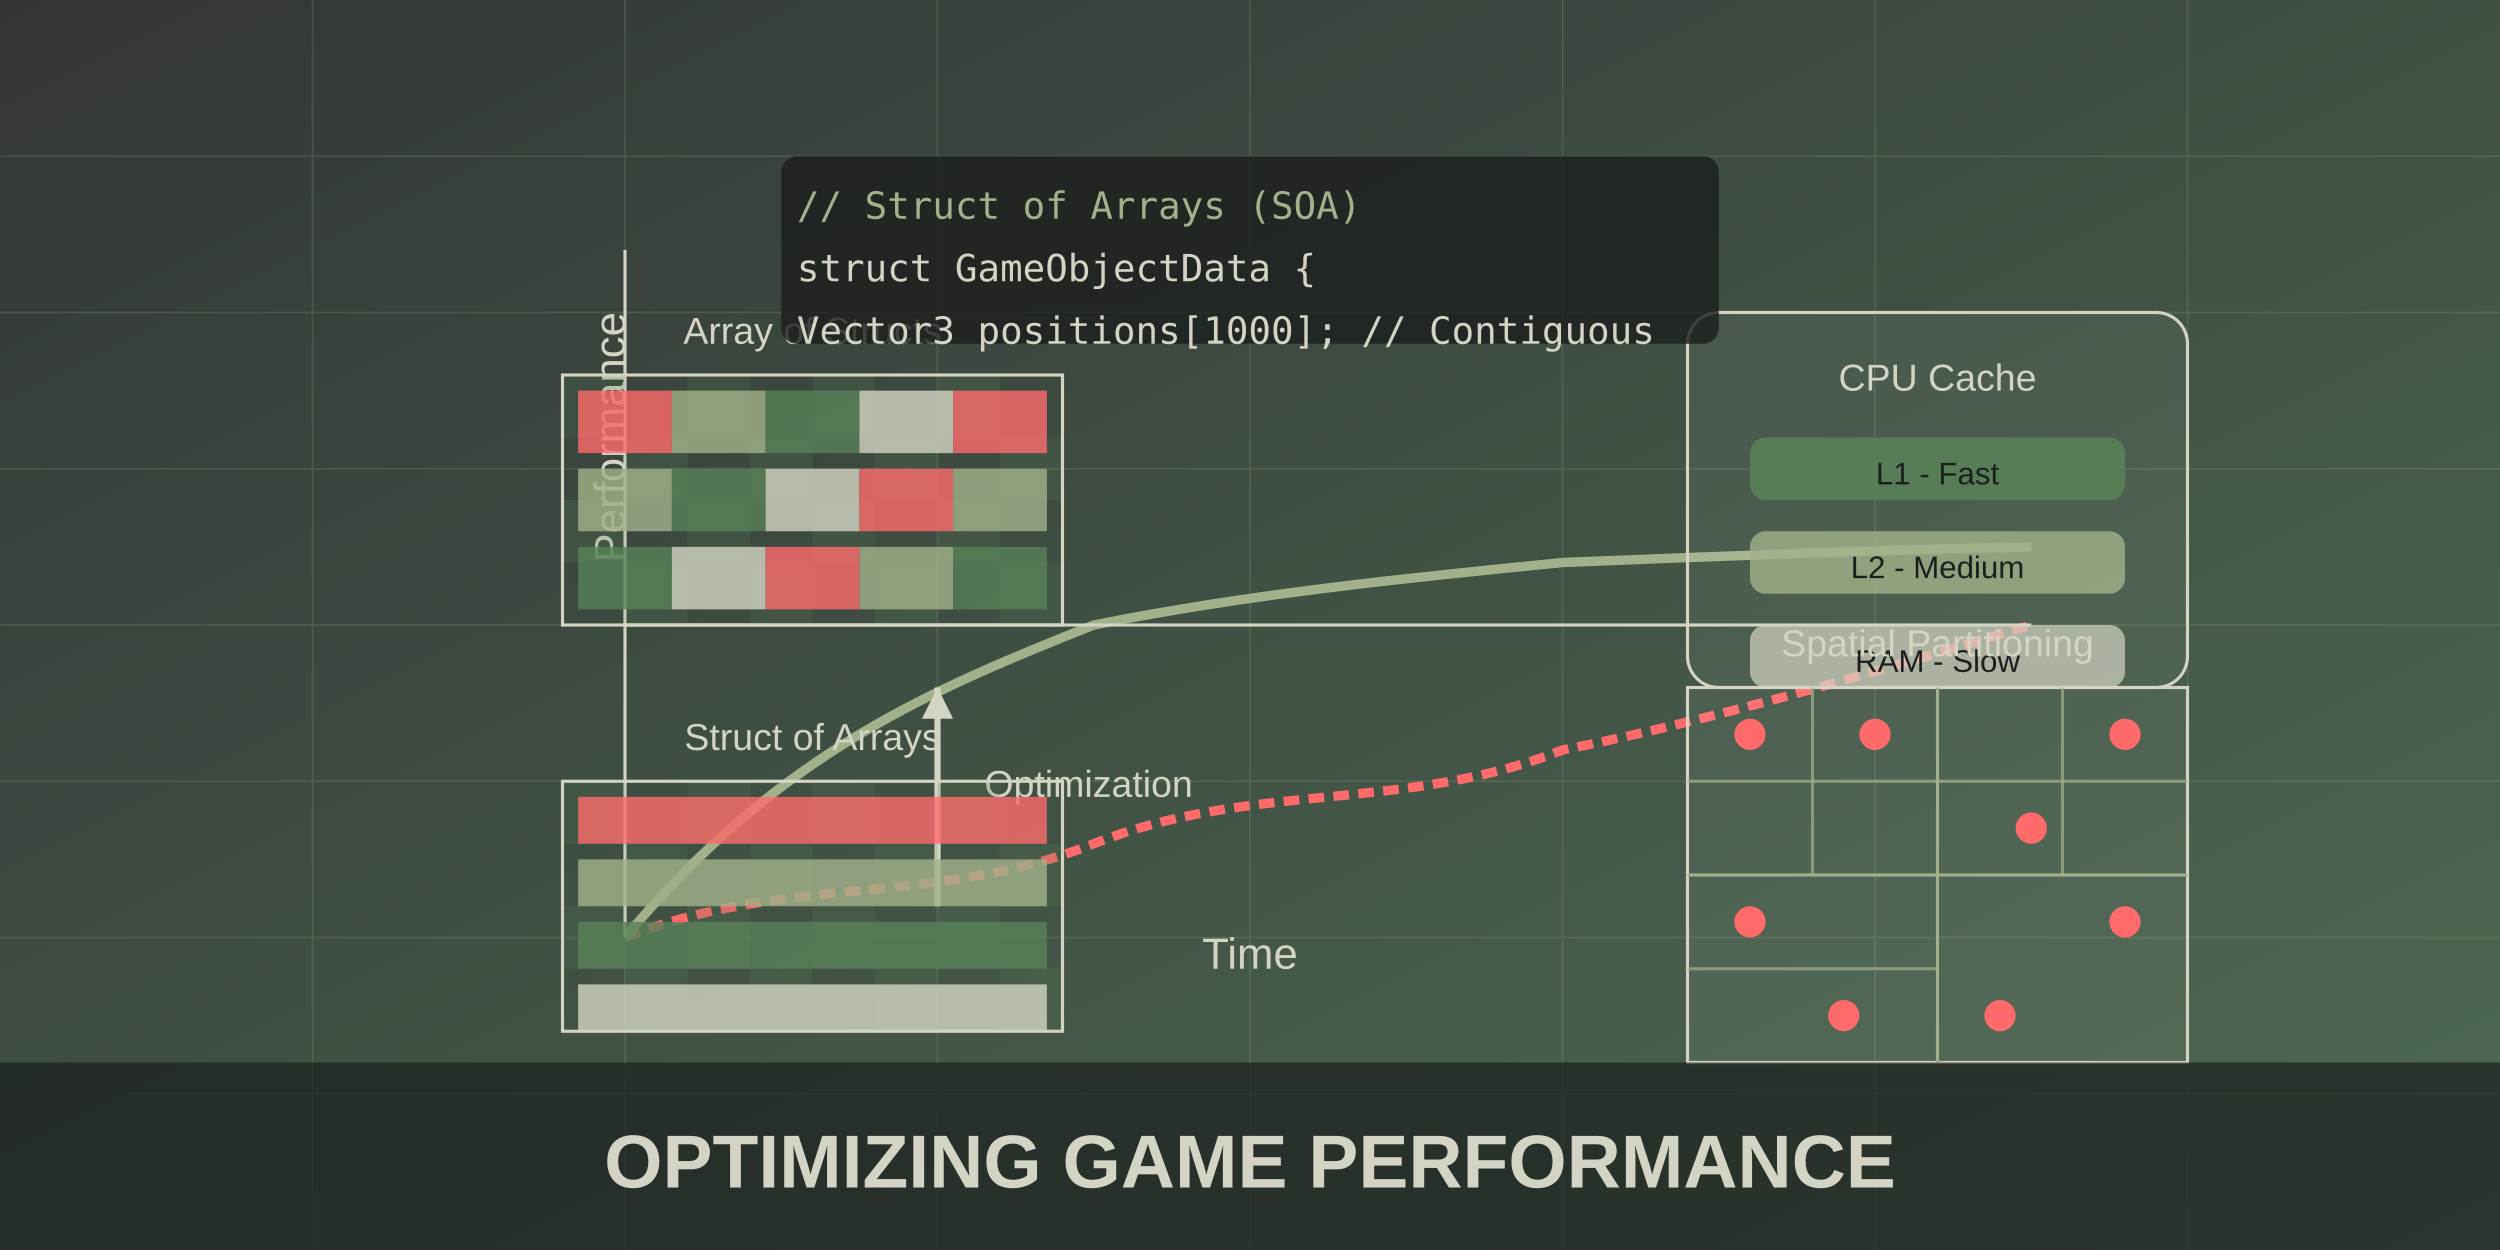
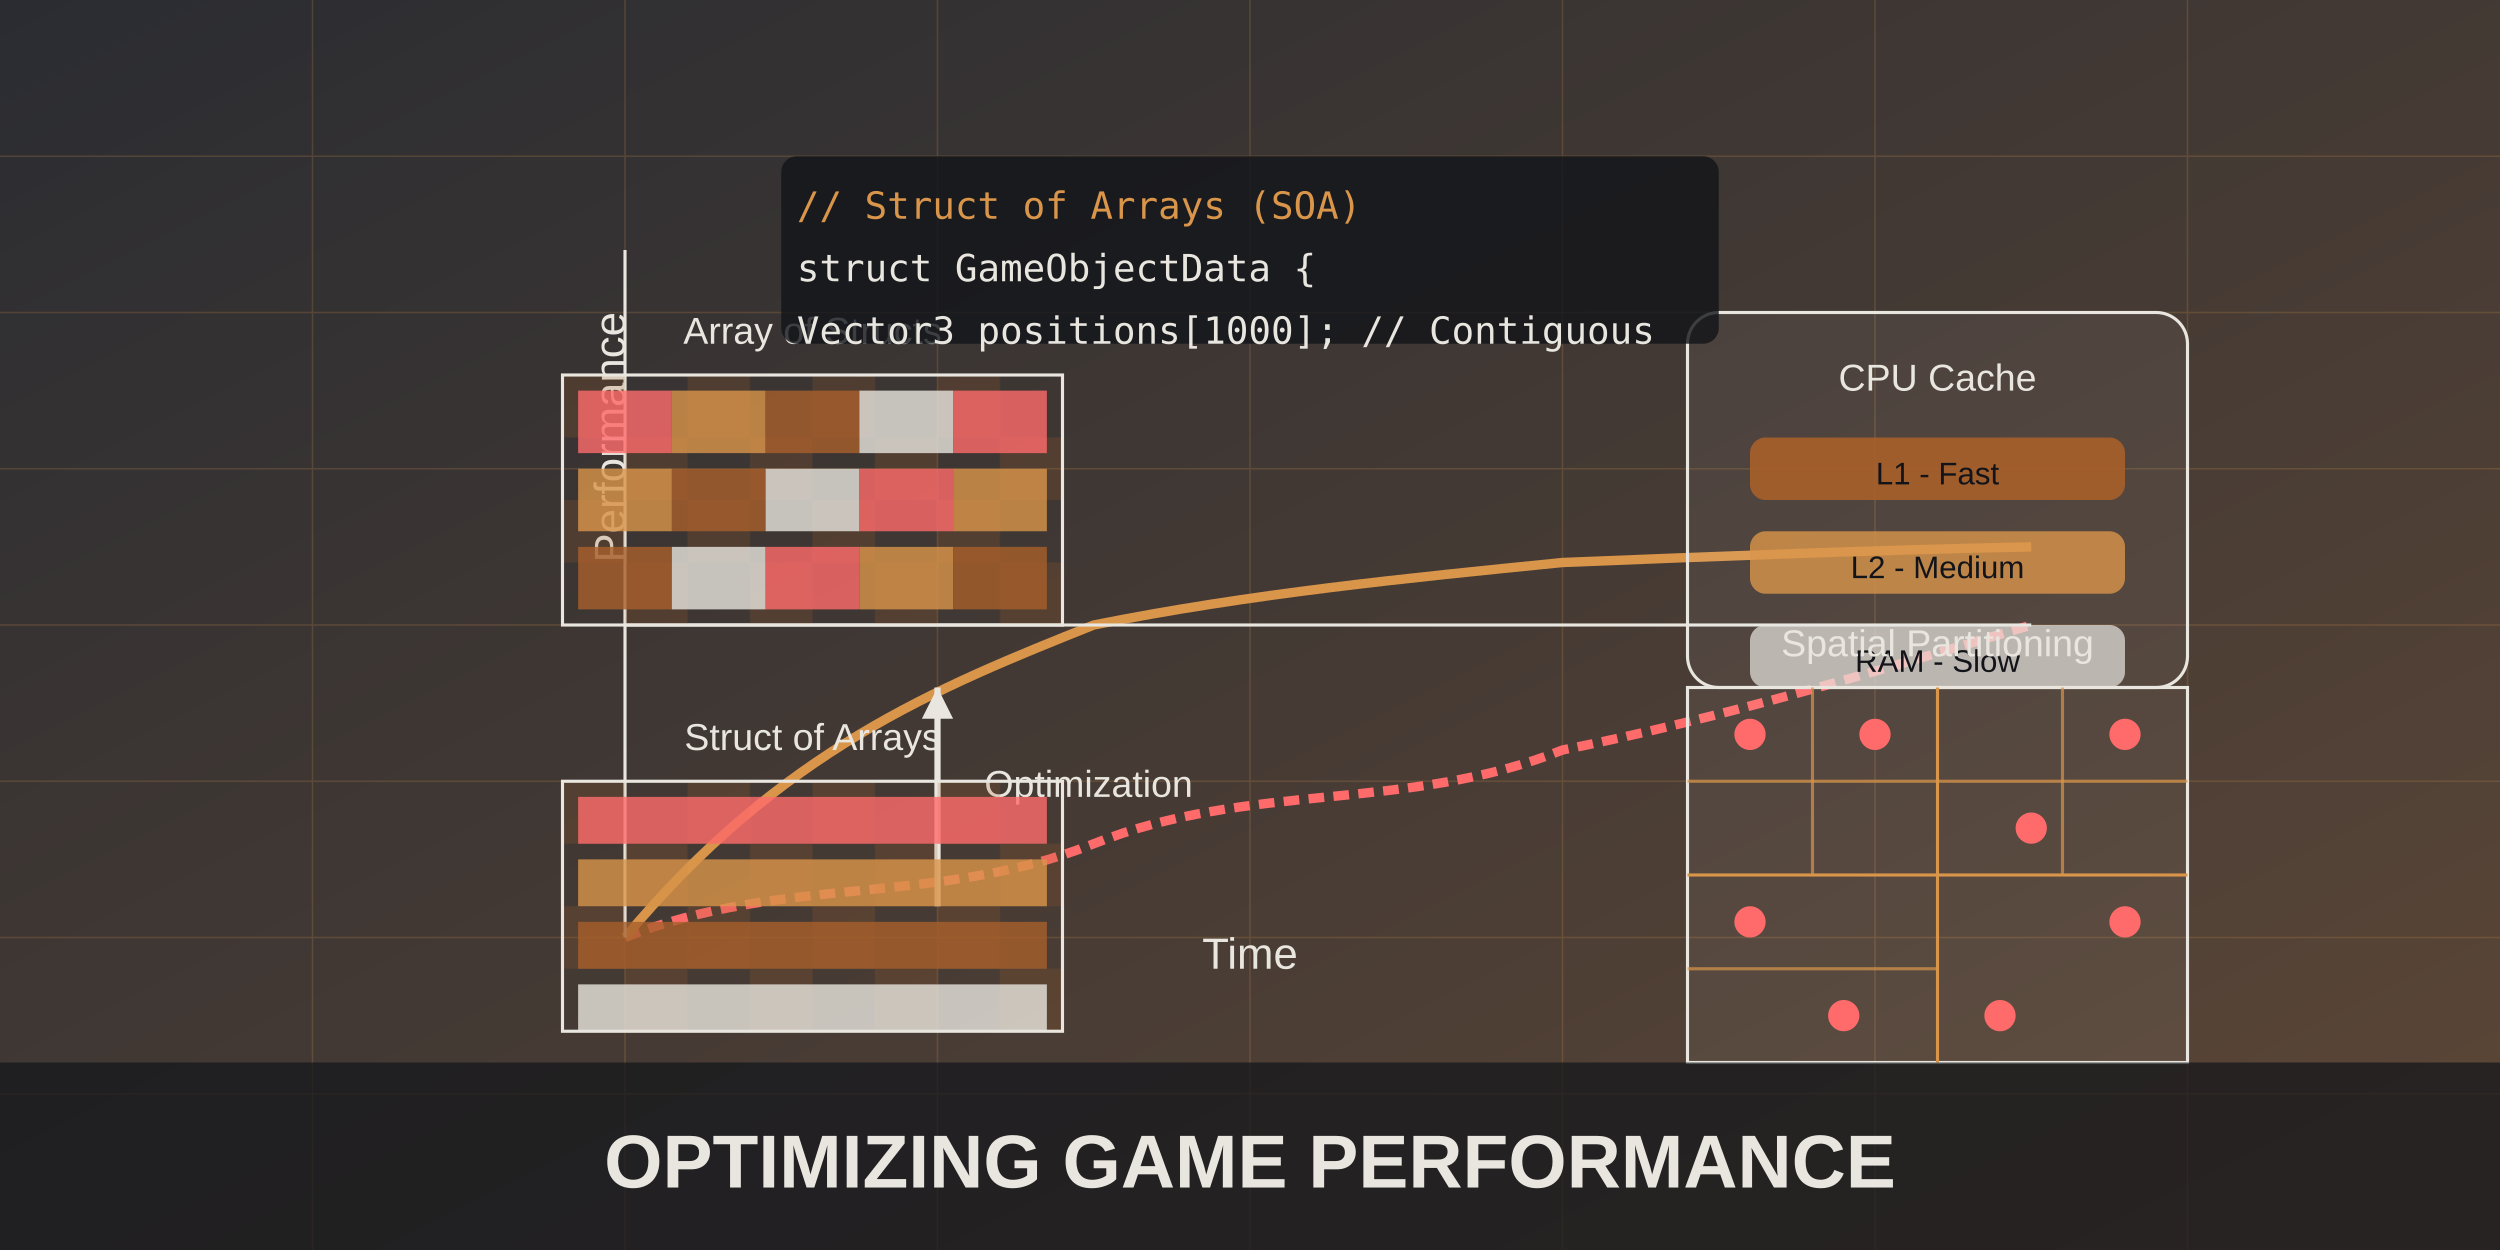
<svg xmlns="http://www.w3.org/2000/svg" viewBox="0 0 800 400">
  <defs>
    <linearGradient id="bgGradient" x1="0%" y1="0%" x2="100%" y2="100%">
-       <stop offset="0%" style="stop-color:#1B1F1D;stop-opacity:0.9" />
-       <stop offset="100%" style="stop-color:#3a5a40;stop-opacity:0.9" />
+       <stop offset="0%" style="stop-color:#12141A;stop-opacity:0.9" />
+       <stop offset="100%" style="stop-color:#4A3220;stop-opacity:0.9" />
    </linearGradient>
    <filter id="glow" x="-50%" y="-50%" width="200%" height="200%">
      <feGaussianBlur stdDeviation="5" result="blur" />
      <feComposite in="SourceGraphic" in2="blur" operator="over" />
    </filter>
    <pattern id="cpuPattern" patternUnits="userSpaceOnUse" width="40" height="40">
-       <rect width="20" height="20" fill="#588157" fill-opacity="0.2" />
-       <rect x="20" y="20" width="20" height="20" fill="#588157" fill-opacity="0.2" />
+       <rect width="20" height="20" fill="#A85F2A" fill-opacity="0.2" />
+       <rect x="20" y="20" width="20" height="20" fill="#A85F2A" fill-opacity="0.2" />
    </pattern>
  </defs>
  <rect width="800" height="400" fill="url(#bgGradient)" />
-   <g stroke="#A3B18A" stroke-width="0.5" opacity="0.2">
+   <g stroke="#D9954A" stroke-width="0.5" opacity="0.2">
    <line x1="0" y1="50" x2="800" y2="50" />
    <line x1="0" y1="100" x2="800" y2="100" />
    <line x1="0" y1="150" x2="800" y2="150" />
    <line x1="0" y1="200" x2="800" y2="200" />
    <line x1="0" y1="250" x2="800" y2="250" />
    <line x1="0" y1="300" x2="800" y2="300" />
    <line x1="0" y1="350" x2="800" y2="350" />
    <line x1="100" y1="0" x2="100" y2="400" />
    <line x1="200" y1="0" x2="200" y2="400" />
    <line x1="300" y1="0" x2="300" y2="400" />
    <line x1="400" y1="0" x2="400" y2="400" />
    <line x1="500" y1="0" x2="500" y2="400" />
    <line x1="600" y1="0" x2="600" y2="400" />
    <line x1="700" y1="0" x2="700" y2="400" />
  </g>
  <g transform="translate(400, 200)">
    <g>
      <path d="M-200,100 C-150,80 -100,90 -50,70 C0,50 50,60 100,40 C150,30 200,15 250,0" stroke="#ff6b6b" stroke-width="3" fill="none" stroke-dasharray="5,3" />
-       <path d="M-200,100 C-150,40 -100,20 -50,0 C0,-10 50,-15 100,-20 C150,-22 200,-24 250,-25" stroke="#A3B18A" stroke-width="3" fill="none" />
-       <line x1="-100" y1="90" x2="-100" y2="20" stroke="#D4D4C4" stroke-width="2" />
-       <polygon points="-100,20 -105,30 -95,30" fill="#D4D4C4" />
-       <text x="-85" y="55" fill="#D4D4C4" font-family="Arial" font-size="12">Optimization</text>
-       <text x="0" y="110" fill="#D4D4C4" font-family="Arial" font-size="14" text-anchor="middle">Time</text>
-       <text x="-200" y="-20" fill="#D4D4C4" font-family="Arial" font-size="14" transform="rotate(-90,-200,-20)">Performance</text>
-       <line x1="-200" y1="0" x2="250" y2="0" stroke="#D4D4C4" stroke-width="1" />
-       <line x1="-200" y1="-120" x2="-200" y2="100" stroke="#D4D4C4" stroke-width="1" />
+       <path d="M-200,100 C-150,40 -100,20 -50,0 C0,-10 50,-15 100,-20 C150,-22 200,-24 250,-25" stroke="#D9954A" stroke-width="3" fill="none" />
+       <line x1="-100" y1="90" x2="-100" y2="20" stroke="#E8E6DF" stroke-width="2" />
+       <polygon points="-100,20 -105,30 -95,30" fill="#E8E6DF" />
+       <text x="-85" y="55" fill="#E8E6DF" font-family="Arial" font-size="12">Optimization</text>
+       <text x="0" y="110" fill="#E8E6DF" font-family="Arial" font-size="14" text-anchor="middle">Time</text>
+       <text x="-200" y="-20" fill="#E8E6DF" font-family="Arial" font-size="14" transform="rotate(-90,-200,-20)">Performance</text>
+       <line x1="-200" y1="0" x2="250" y2="0" stroke="#E8E6DF" stroke-width="1" />
+       <line x1="-200" y1="-120" x2="-200" y2="100" stroke="#E8E6DF" stroke-width="1" />
    </g>
  </g>
  <g transform="translate(180, 120)">
-     <rect x="0" y="0" width="160" height="80" fill="url(#cpuPattern)" stroke="#D4D4C4" stroke-width="1" />
+     <rect x="0" y="0" width="160" height="80" fill="url(#cpuPattern)" stroke="#E8E6DF" stroke-width="1" />
    <rect x="5" y="5" width="30" height="20" fill="#ff6b6b" opacity="0.8" />
-     <rect x="35" y="5" width="30" height="20" fill="#A3B18A" opacity="0.8" />
-     <rect x="65" y="5" width="30" height="20" fill="#588157" opacity="0.8" />
-     <rect x="95" y="5" width="30" height="20" fill="#D4D4C4" opacity="0.8" />
+     <rect x="35" y="5" width="30" height="20" fill="#D9954A" opacity="0.8" />
+     <rect x="65" y="5" width="30" height="20" fill="#A85F2A" opacity="0.8" />
+     <rect x="95" y="5" width="30" height="20" fill="#E8E6DF" opacity="0.8" />
    <rect x="125" y="5" width="30" height="20" fill="#ff6b6b" opacity="0.8" />
-     <rect x="5" y="30" width="30" height="20" fill="#A3B18A" opacity="0.8" />
-     <rect x="35" y="30" width="30" height="20" fill="#588157" opacity="0.8" />
-     <rect x="65" y="30" width="30" height="20" fill="#D4D4C4" opacity="0.8" />
+     <rect x="5" y="30" width="30" height="20" fill="#D9954A" opacity="0.8" />
+     <rect x="35" y="30" width="30" height="20" fill="#A85F2A" opacity="0.8" />
+     <rect x="65" y="30" width="30" height="20" fill="#E8E6DF" opacity="0.8" />
    <rect x="95" y="30" width="30" height="20" fill="#ff6b6b" opacity="0.8" />
-     <rect x="125" y="30" width="30" height="20" fill="#A3B18A" opacity="0.8" />
-     <rect x="5" y="55" width="30" height="20" fill="#588157" opacity="0.8" />
-     <rect x="35" y="55" width="30" height="20" fill="#D4D4C4" opacity="0.8" />
+     <rect x="125" y="30" width="30" height="20" fill="#D9954A" opacity="0.8" />
+     <rect x="5" y="55" width="30" height="20" fill="#A85F2A" opacity="0.8" />
+     <rect x="35" y="55" width="30" height="20" fill="#E8E6DF" opacity="0.8" />
    <rect x="65" y="55" width="30" height="20" fill="#ff6b6b" opacity="0.8" />
-     <rect x="95" y="55" width="30" height="20" fill="#A3B18A" opacity="0.8" />
-     <rect x="125" y="55" width="30" height="20" fill="#588157" opacity="0.8" />
-     <text x="80" y="-10" fill="#D4D4C4" font-family="Arial" font-size="12" text-anchor="middle">Array of Structs</text>
+     <rect x="95" y="55" width="30" height="20" fill="#D9954A" opacity="0.8" />
+     <rect x="125" y="55" width="30" height="20" fill="#A85F2A" opacity="0.8" />
+     <text x="80" y="-10" fill="#E8E6DF" font-family="Arial" font-size="12" text-anchor="middle">Array of Structs</text>
  </g>
  <g transform="translate(180, 250)">
-     <rect x="0" y="0" width="160" height="80" fill="url(#cpuPattern)" stroke="#D4D4C4" stroke-width="1" />
+     <rect x="0" y="0" width="160" height="80" fill="url(#cpuPattern)" stroke="#E8E6DF" stroke-width="1" />
    <rect x="5" y="5" width="150" height="15" fill="#ff6b6b" opacity="0.8" />
-     <rect x="5" y="25" width="150" height="15" fill="#A3B18A" opacity="0.8" />
-     <rect x="5" y="45" width="150" height="15" fill="#588157" opacity="0.8" />
-     <rect x="5" y="65" width="150" height="15" fill="#D4D4C4" opacity="0.8" />
-     <text x="80" y="-10" fill="#D4D4C4" font-family="Arial" font-size="12" text-anchor="middle">Struct of Arrays</text>
+     <rect x="5" y="25" width="150" height="15" fill="#D9954A" opacity="0.8" />
+     <rect x="5" y="45" width="150" height="15" fill="#A85F2A" opacity="0.8" />
+     <rect x="5" y="65" width="150" height="15" fill="#E8E6DF" opacity="0.8" />
+     <text x="80" y="-10" fill="#E8E6DF" font-family="Arial" font-size="12" text-anchor="middle">Struct of Arrays</text>
  </g>
  <g transform="translate(620, 160)">
-     <rect x="-80" y="-60" width="160" height="120" rx="10" fill="rgba(255,255,255,0.05)" stroke="#D4D4C4" stroke-width="1" />
-     <text x="0" y="-35" fill="#D4D4C4" font-family="Arial" font-size="12" text-anchor="middle">CPU Cache</text>
-     <rect x="-60" y="-20" width="120" height="20" rx="5" fill="#588157" opacity="0.9" />
-     <text x="0" y="-5" fill="#1B1F1D" font-family="Arial" font-size="10" text-anchor="middle">L1 - Fast</text>
-     <rect x="-60" y="10" width="120" height="20" rx="5" fill="#A3B18A" opacity="0.8" />
-     <text x="0" y="25" fill="#1B1F1D" font-family="Arial" font-size="10" text-anchor="middle">L2 - Medium</text>
-     <rect x="-60" y="40" width="120" height="20" rx="5" fill="#D4D4C4" opacity="0.7" />
-     <text x="0" y="55" fill="#1B1F1D" font-family="Arial" font-size="10" text-anchor="middle">RAM - Slow</text>
+     <rect x="-80" y="-60" width="160" height="120" rx="10" fill="rgba(255,255,255,0.05)" stroke="#E8E6DF" stroke-width="1" />
+     <text x="0" y="-35" fill="#E8E6DF" font-family="Arial" font-size="12" text-anchor="middle">CPU Cache</text>
+     <rect x="-60" y="-20" width="120" height="20" rx="5" fill="#A85F2A" opacity="0.9" />
+     <text x="0" y="-5" fill="#12141A" font-family="Arial" font-size="10" text-anchor="middle">L1 - Fast</text>
+     <rect x="-60" y="10" width="120" height="20" rx="5" fill="#D9954A" opacity="0.8" />
+     <text x="0" y="25" fill="#12141A" font-family="Arial" font-size="10" text-anchor="middle">L2 - Medium</text>
+     <rect x="-60" y="40" width="120" height="20" rx="5" fill="#E8E6DF" opacity="0.7" />
+     <text x="0" y="55" fill="#12141A" font-family="Arial" font-size="10" text-anchor="middle">RAM - Slow</text>
  </g>
  <g transform="translate(620, 280)">
-     <rect x="-80" y="-60" width="160" height="120" fill="rgba(255,255,255,0.05)" stroke="#D4D4C4" stroke-width="1" />
-     <line x1="-80" y1="0" x2="80" y2="0" stroke="#A3B18A" stroke-width="1" />
-     <line x1="0" y1="-60" x2="0" y2="60" stroke="#A3B18A" stroke-width="1" />
-     <line x1="-40" y1="-60" x2="-40" y2="0" stroke="#A3B18A" stroke-width="1" opacity="0.7" />
-     <line x1="40" y1="-60" x2="40" y2="0" stroke="#A3B18A" stroke-width="1" opacity="0.7" />
-     <line x1="-80" y1="-30" x2="0" y2="-30" stroke="#A3B18A" stroke-width="1" opacity="0.7" />
-     <line x1="0" y1="-30" x2="80" y2="-30" stroke="#A3B18A" stroke-width="1" opacity="0.7" />
-     <line x1="-80" y1="30" x2="0" y2="30" stroke="#A3B18A" stroke-width="1" opacity="0.7" />
+     <rect x="-80" y="-60" width="160" height="120" fill="rgba(255,255,255,0.05)" stroke="#E8E6DF" stroke-width="1" />
+     <line x1="-80" y1="0" x2="80" y2="0" stroke="#D9954A" stroke-width="1" />
+     <line x1="0" y1="-60" x2="0" y2="60" stroke="#D9954A" stroke-width="1" />
+     <line x1="-40" y1="-60" x2="-40" y2="0" stroke="#D9954A" stroke-width="1" opacity="0.7" />
+     <line x1="40" y1="-60" x2="40" y2="0" stroke="#D9954A" stroke-width="1" opacity="0.7" />
+     <line x1="-80" y1="-30" x2="0" y2="-30" stroke="#D9954A" stroke-width="1" opacity="0.7" />
+     <line x1="0" y1="-30" x2="80" y2="-30" stroke="#D9954A" stroke-width="1" opacity="0.7" />
+     <line x1="-80" y1="30" x2="0" y2="30" stroke="#D9954A" stroke-width="1" opacity="0.7" />
    <circle cx="-60" cy="-45" r="5" fill="#ff6b6b" />
    <circle cx="-20" cy="-45" r="5" fill="#ff6b6b" />
    <circle cx="30" cy="-15" r="5" fill="#ff6b6b" />
    <circle cx="60" cy="-45" r="5" fill="#ff6b6b" />
    <circle cx="-60" cy="15" r="5" fill="#ff6b6b" />
    <circle cx="-30" cy="45" r="5" fill="#ff6b6b" />
    <circle cx="20" cy="45" r="5" fill="#ff6b6b" />
    <circle cx="60" cy="15" r="5" fill="#ff6b6b" />
-     <text x="0" y="-70" fill="#D4D4C4" font-family="Arial" font-size="12" text-anchor="middle">Spatial Partitioning</text>
+     <text x="0" y="-70" fill="#E8E6DF" font-family="Arial" font-size="12" text-anchor="middle">Spatial Partitioning</text>
  </g>
  <g transform="translate(400, 80)">
-     <rect x="-150" y="-30" width="300" height="60" rx="5" fill="rgba(27, 31, 29, 0.8)" />
-     <text x="-145" y="-10" fill="#A3B18A" font-family="monospace" font-size="12">// Struct of Arrays (SOA)</text>
-     <text x="-145" y="10" fill="#D4D4C4" font-family="monospace" font-size="12">struct GameObjectData {</text>
-     <text x="-145" y="30" fill="#D4D4C4" font-family="monospace" font-size="12">  Vector3 positions[1000]; // Contiguous</text>
+     <rect x="-150" y="-30" width="300" height="60" rx="5" fill="rgba(18, 20, 26, 0.8)" />
+     <text x="-145" y="-10" fill="#D9954A" font-family="monospace" font-size="12">// Struct of Arrays (SOA)</text>
+     <text x="-145" y="10" fill="#E8E6DF" font-family="monospace" font-size="12">struct GameObjectData {</text>
+     <text x="-145" y="30" fill="#E8E6DF" font-family="monospace" font-size="12">  Vector3 positions[1000]; // Contiguous</text>
  </g>
-   <rect x="0" y="340" width="800" height="60" fill="rgba(27, 31, 29, 0.7)" />
-   <text x="400" y="380" fill="#D4D4C4" font-family="Arial" font-size="24" text-anchor="middle" font-weight="bold">OPTIMIZING GAME PERFORMANCE</text>
+   <rect x="0" y="340" width="800" height="60" fill="rgba(18, 20, 26, 0.7)" />
+   <text x="400" y="380" fill="#E8E6DF" font-family="Arial" font-size="24" text-anchor="middle" font-weight="bold">OPTIMIZING GAME PERFORMANCE</text>
</svg>
